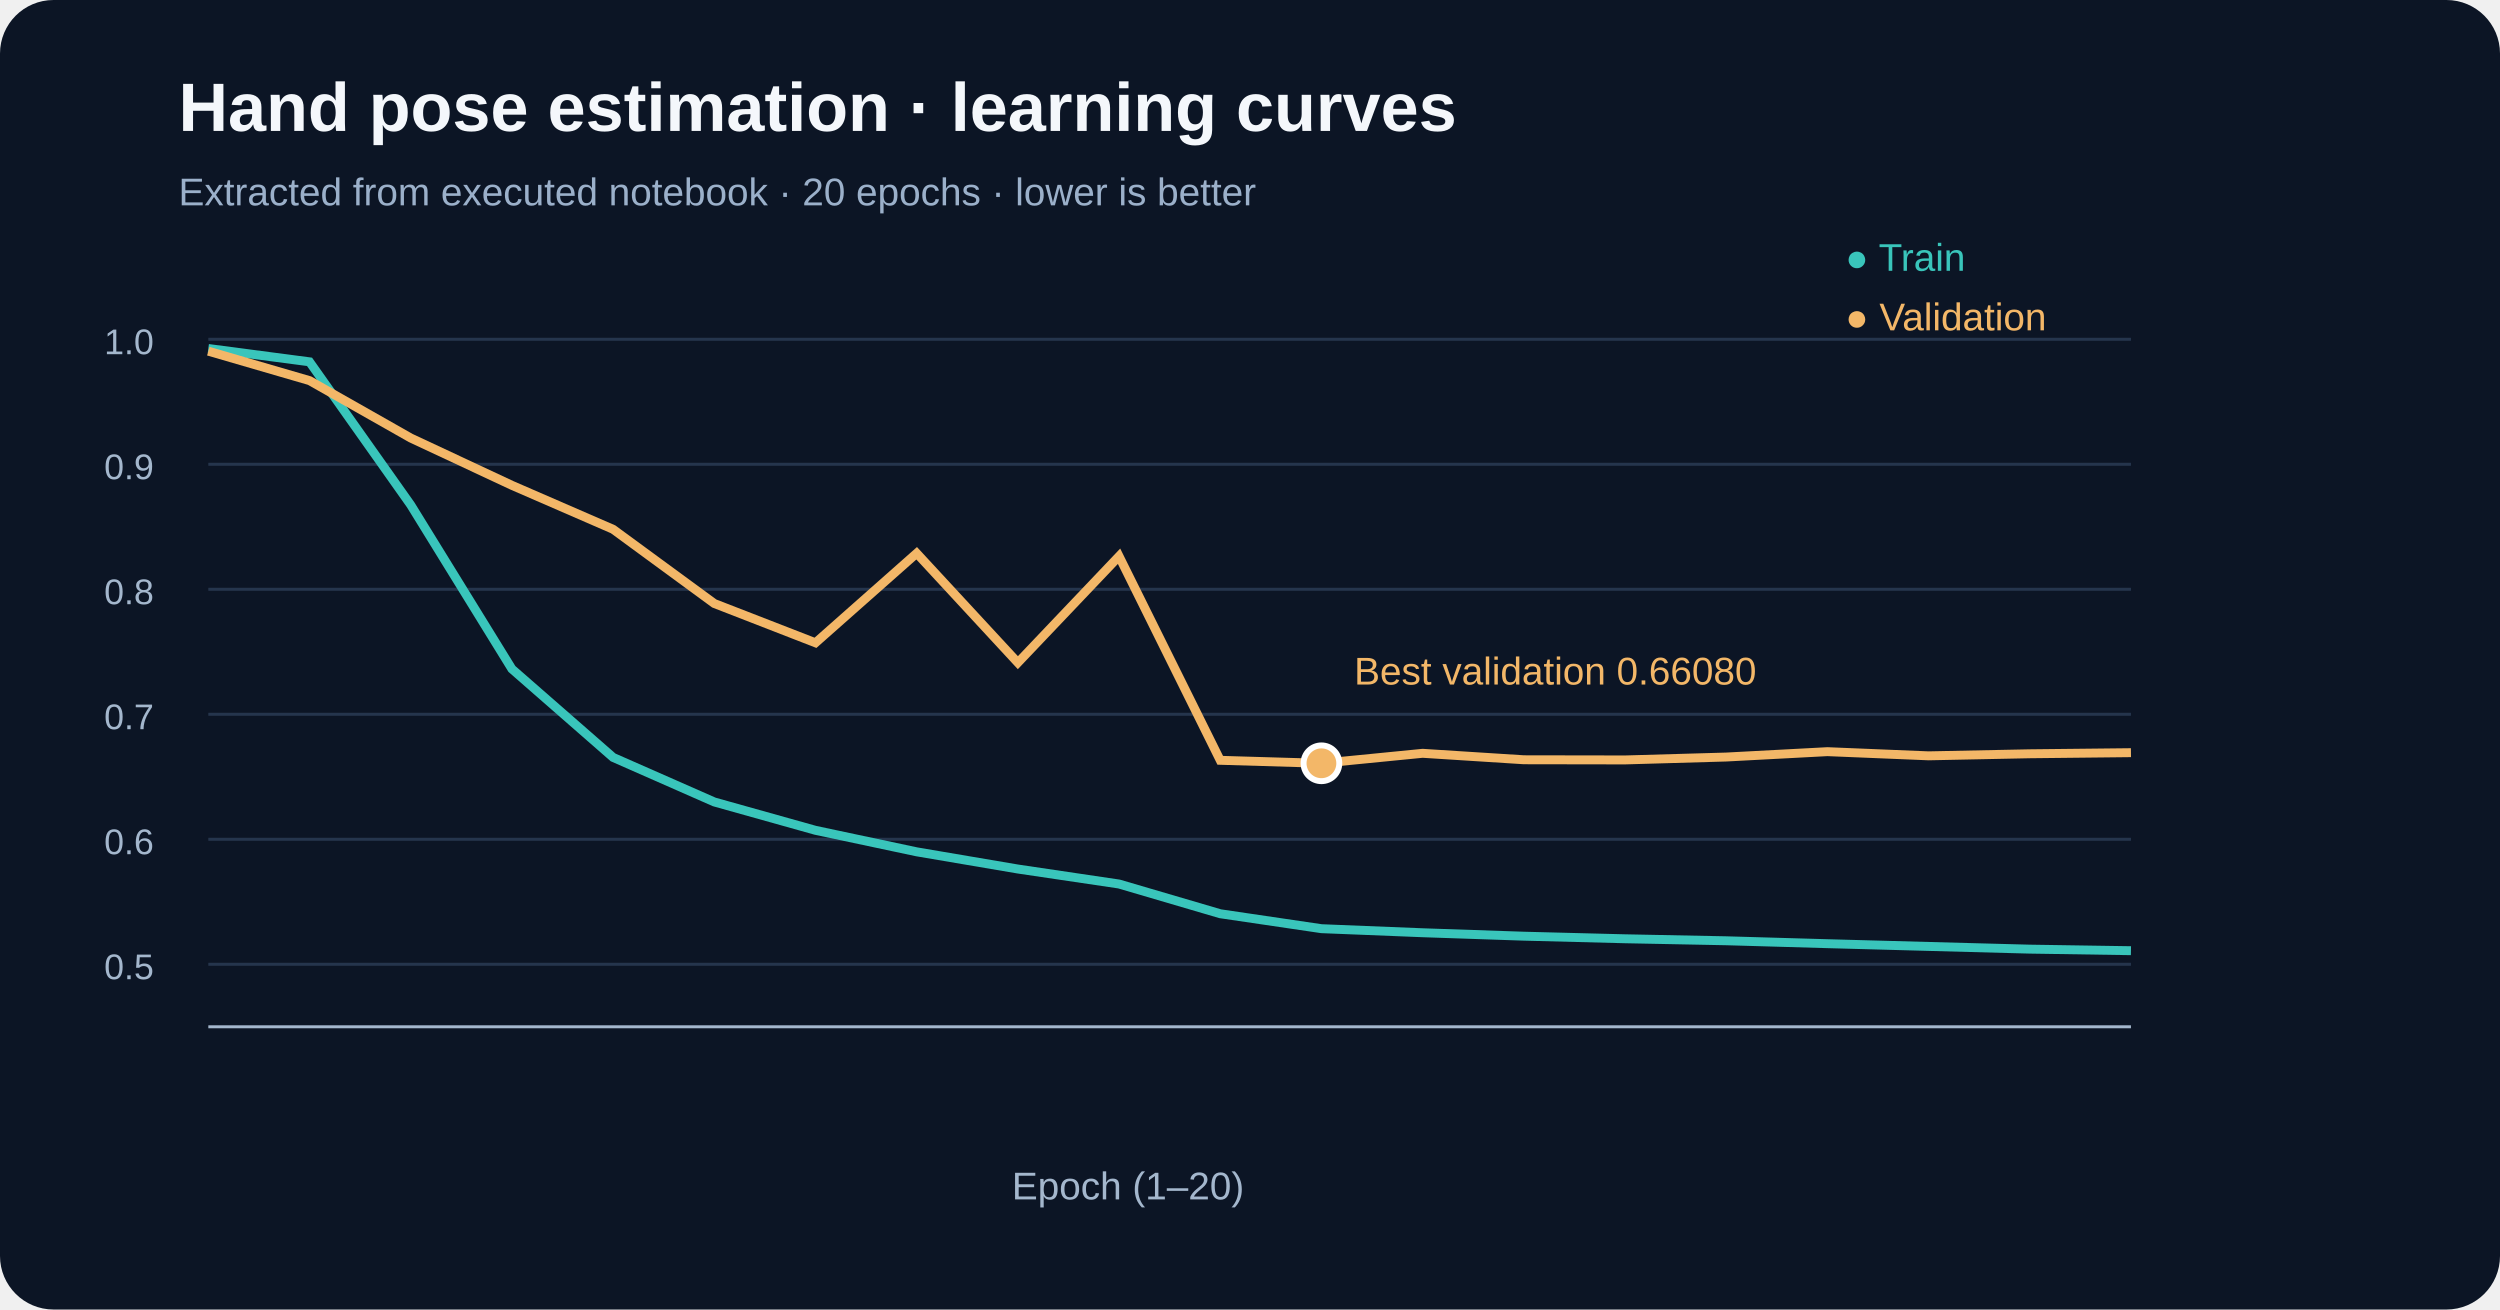
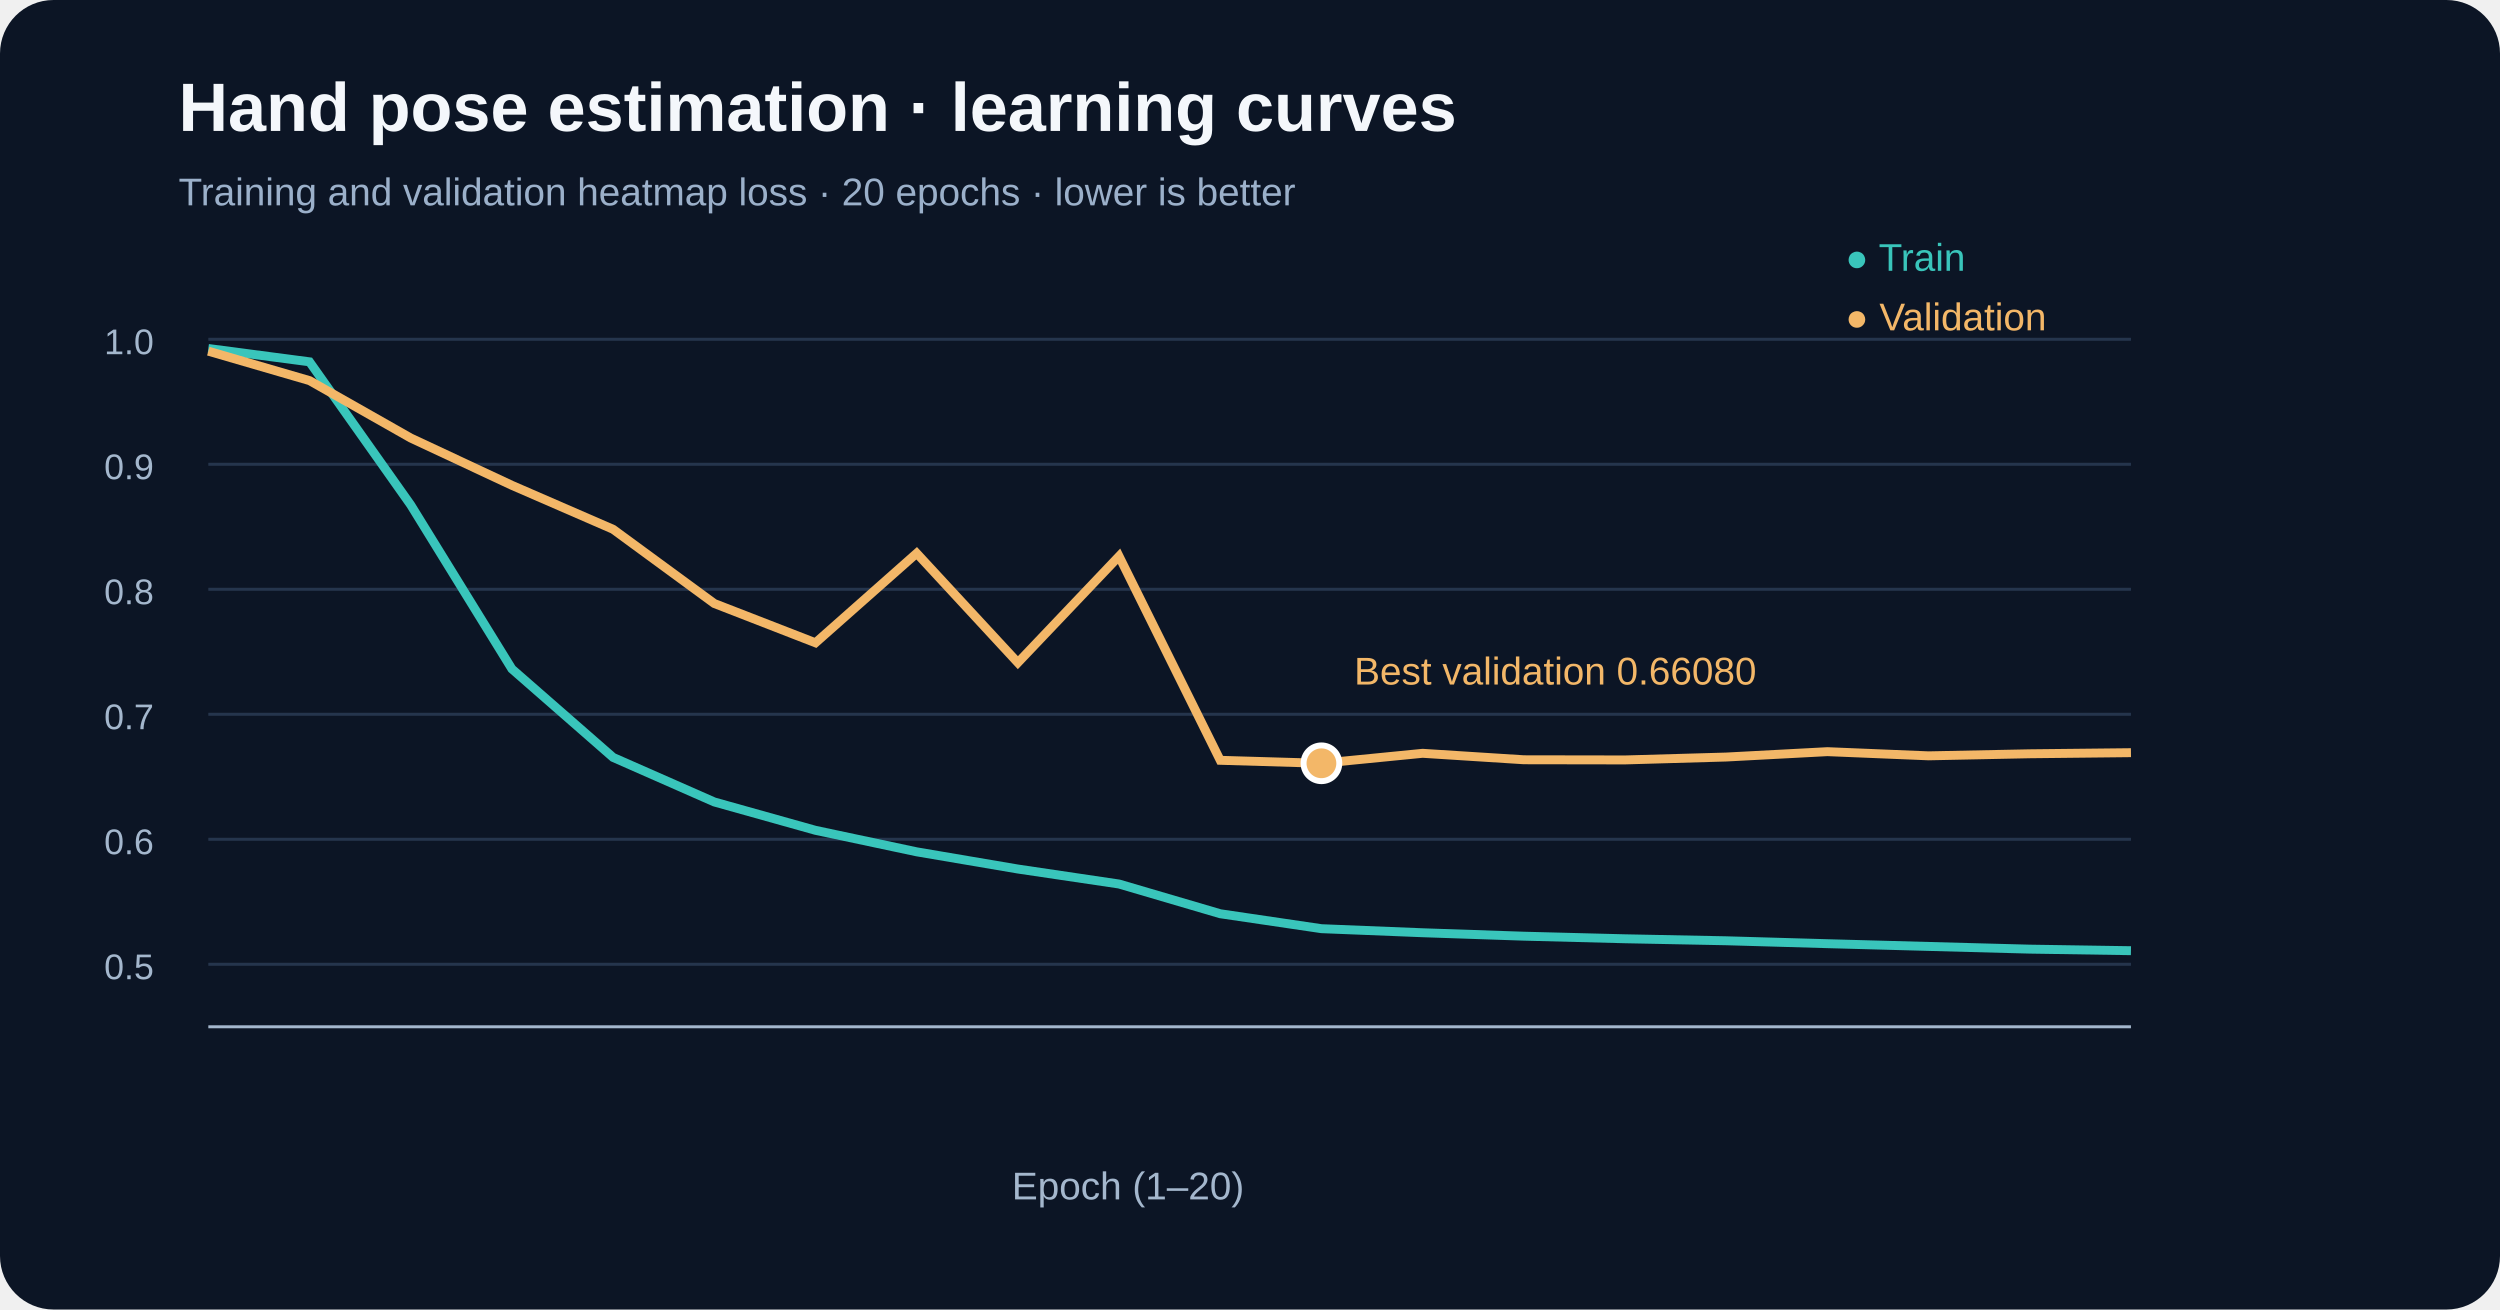
<svg xmlns="http://www.w3.org/2000/svg" width="840" height="440" viewBox="0 0 840 440">
  <rect width="840" height="440" rx="18" fill="#0c1525" />
  <text x="60" y="44" font-family="Arial,sans-serif" font-size="23" font-weight="bold" fill="#f4f7fb">Hand pose estimation · learning curves</text>
-   <text x="60" y="69" font-family="Arial,sans-serif" font-size="13" fill="#9bb0ca">Extracted from executed notebook · 20 epochs · lower is better</text>
+   <text x="60" y="69" font-family="Arial,sans-serif" font-size="13" fill="#9bb0ca">Training and validation heatmap loss · 20 epochs · lower is better</text>
  <line x1="70" x2="716" y1="324" y2="324" stroke="#25354d" />
  <text x="35" y="329" fill="#a4b7cd" font-family="Arial" font-size="12">0.5</text>
  <line x1="70" x2="716" y1="282" y2="282" stroke="#25354d" />
  <text x="35" y="287" fill="#a4b7cd" font-family="Arial" font-size="12">0.6</text>
  <line x1="70" x2="716" y1="240" y2="240" stroke="#25354d" />
  <text x="35" y="245" fill="#a4b7cd" font-family="Arial" font-size="12">0.7</text>
  <line x1="70" x2="716" y1="198" y2="198" stroke="#25354d" />
  <text x="35" y="203" fill="#a4b7cd" font-family="Arial" font-size="12">0.8</text>
  <line x1="70" x2="716" y1="156" y2="156" stroke="#25354d" />
  <text x="35" y="161" fill="#a4b7cd" font-family="Arial" font-size="12">0.9</text>
  <line x1="70" x2="716" y1="114" y2="114" stroke="#25354d" />
  <text x="35" y="119" fill="#a4b7cd" font-family="Arial" font-size="12">1.0</text>
  <polyline fill="none" stroke="#39c5bb" stroke-width="3" points="70,117.095 104,121.573 138,169.65 172,224.775 206,254.49 240,269.459 274,278.989 308,286.213 342,291.992 376,297.032 410,307.019 444,312.038 478,313.403 512,314.558 546,315.428 580,316.1 614,317.078 648,318.002 682,318.91 716,319.435" />
  <polyline fill="none" stroke="#f3b768" stroke-width="3" points="70,117.998 104,127.889 138,147.172 172,163.073 206,177.848 240,202.775 274,215.984 308,185.9 342,222.662 376,186.895 410,255.464 444,256.464 478,253.112 512,255.28 546,255.338 580,254.364 614,252.558 648,253.961 682,253.268 716,252.898" />
  <circle cx="444" cy="256.464" r="6" fill="#f3b768" stroke="white" stroke-width="2" />
  <text x="455" y="230" font-family="Arial" font-size="13" fill="#f3b768">Best validation 0.66080</text>
  <text x="340" y="403" font-family="Arial" font-size="13" fill="#a4b7cd">Epoch (1–20)</text>
  <line x1="70" y1="345" x2="716" y2="345" stroke="#a4b7cd" />
  <text x="620" y="91" fill="#39c5bb" font-family="Arial" font-size="13">● Train</text>
  <text x="620" y="111" fill="#f3b768" font-family="Arial" font-size="13">● Validation</text>
</svg>
